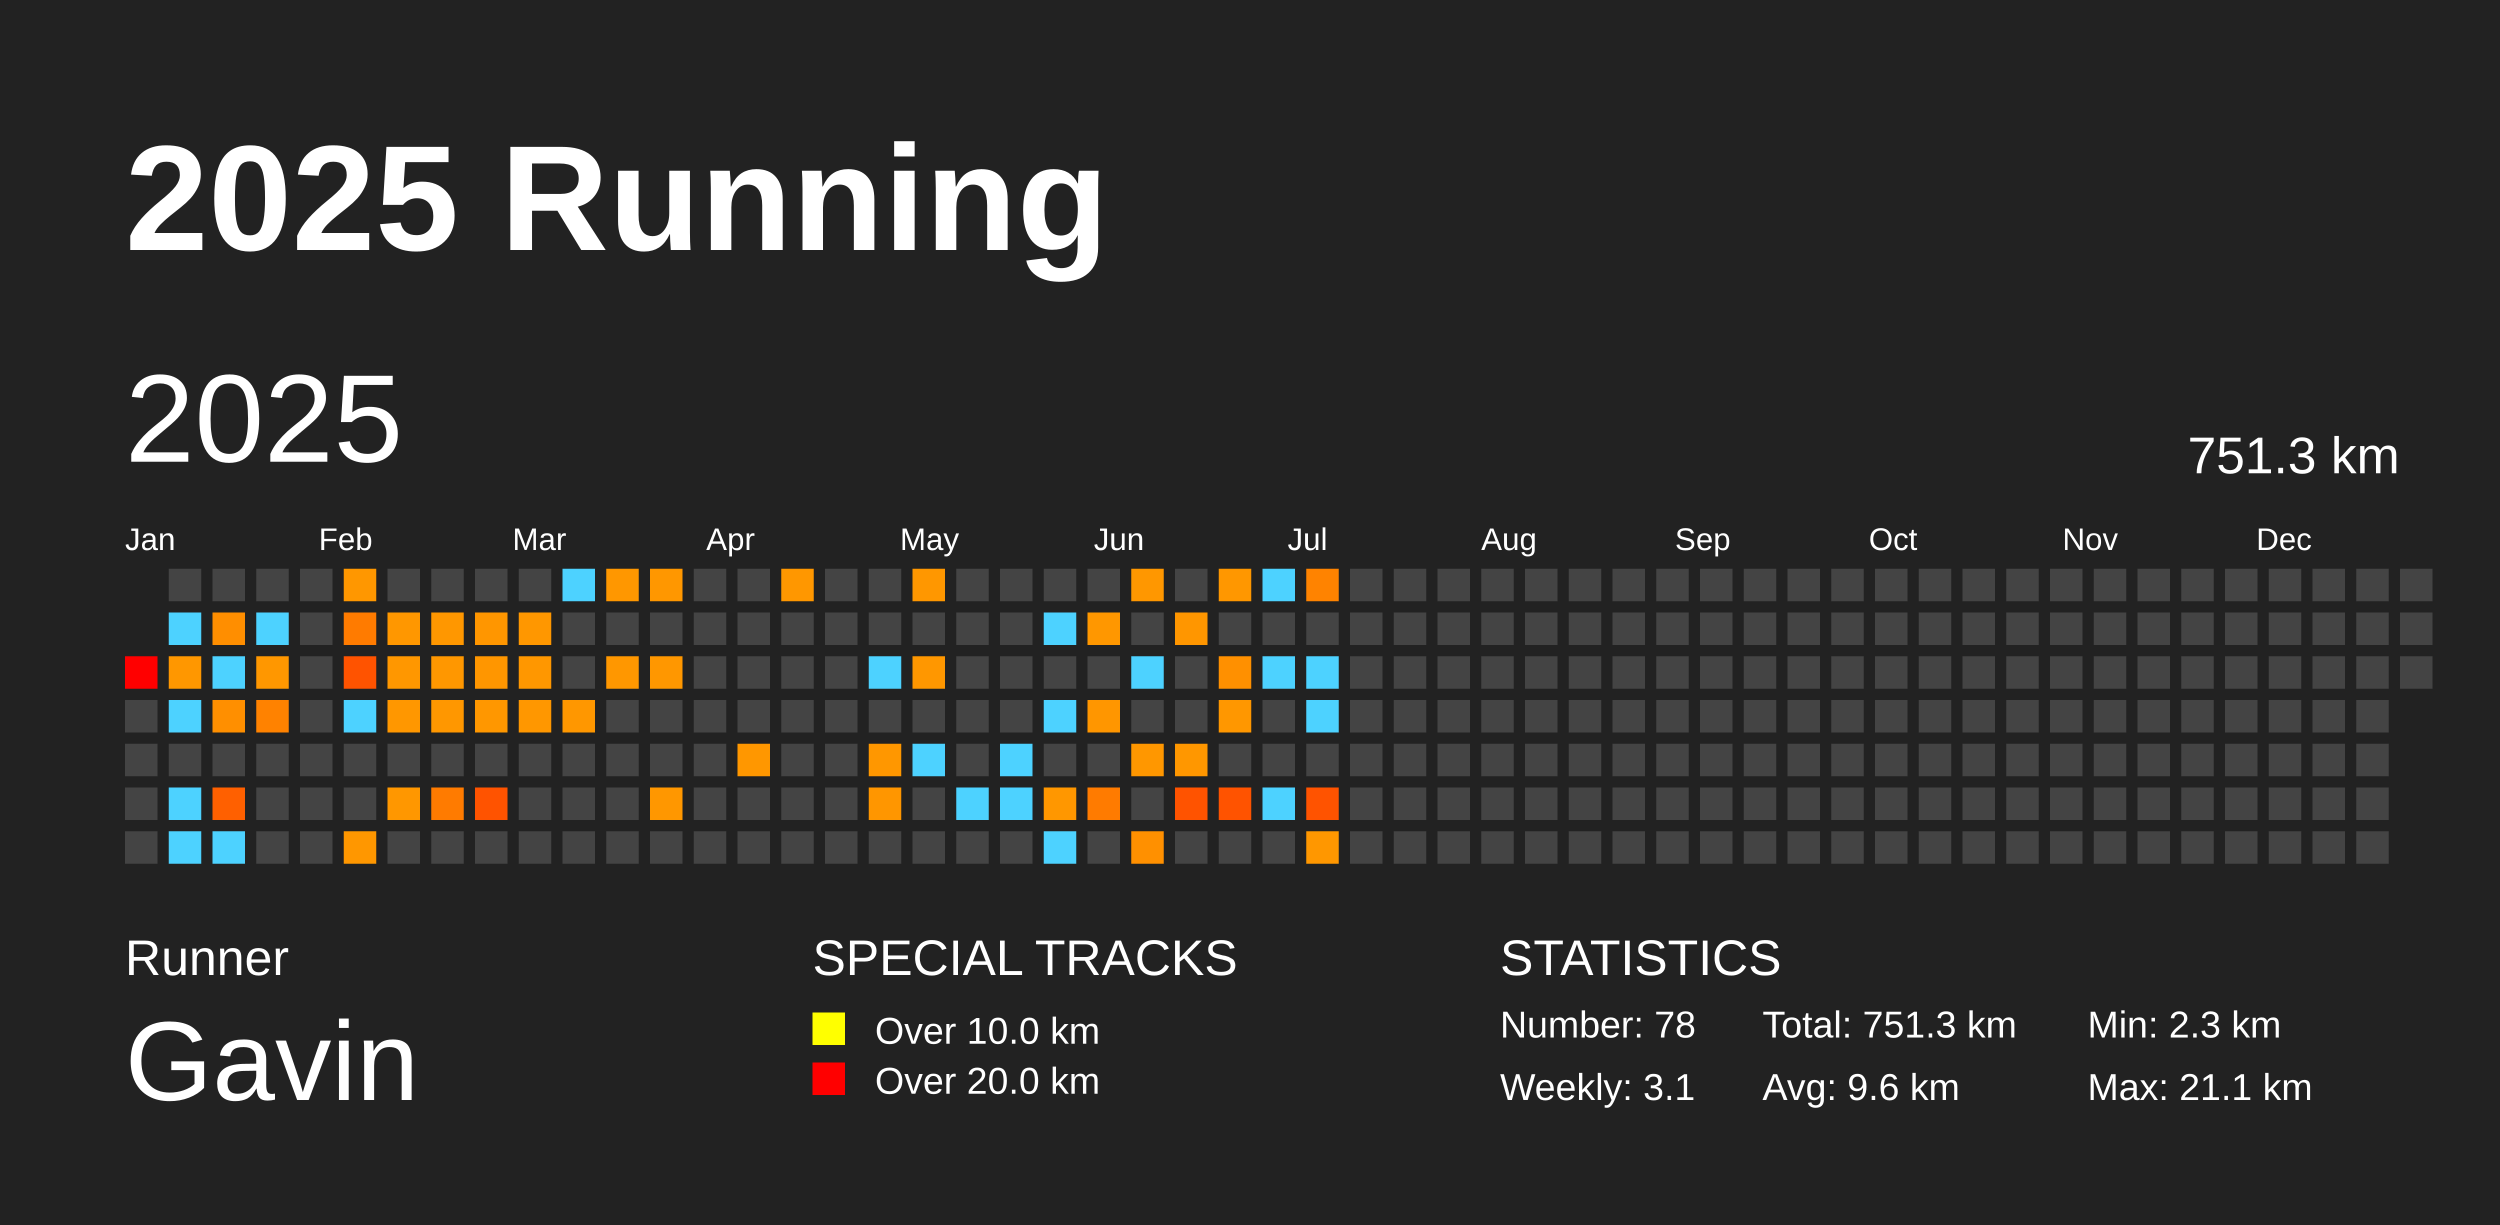
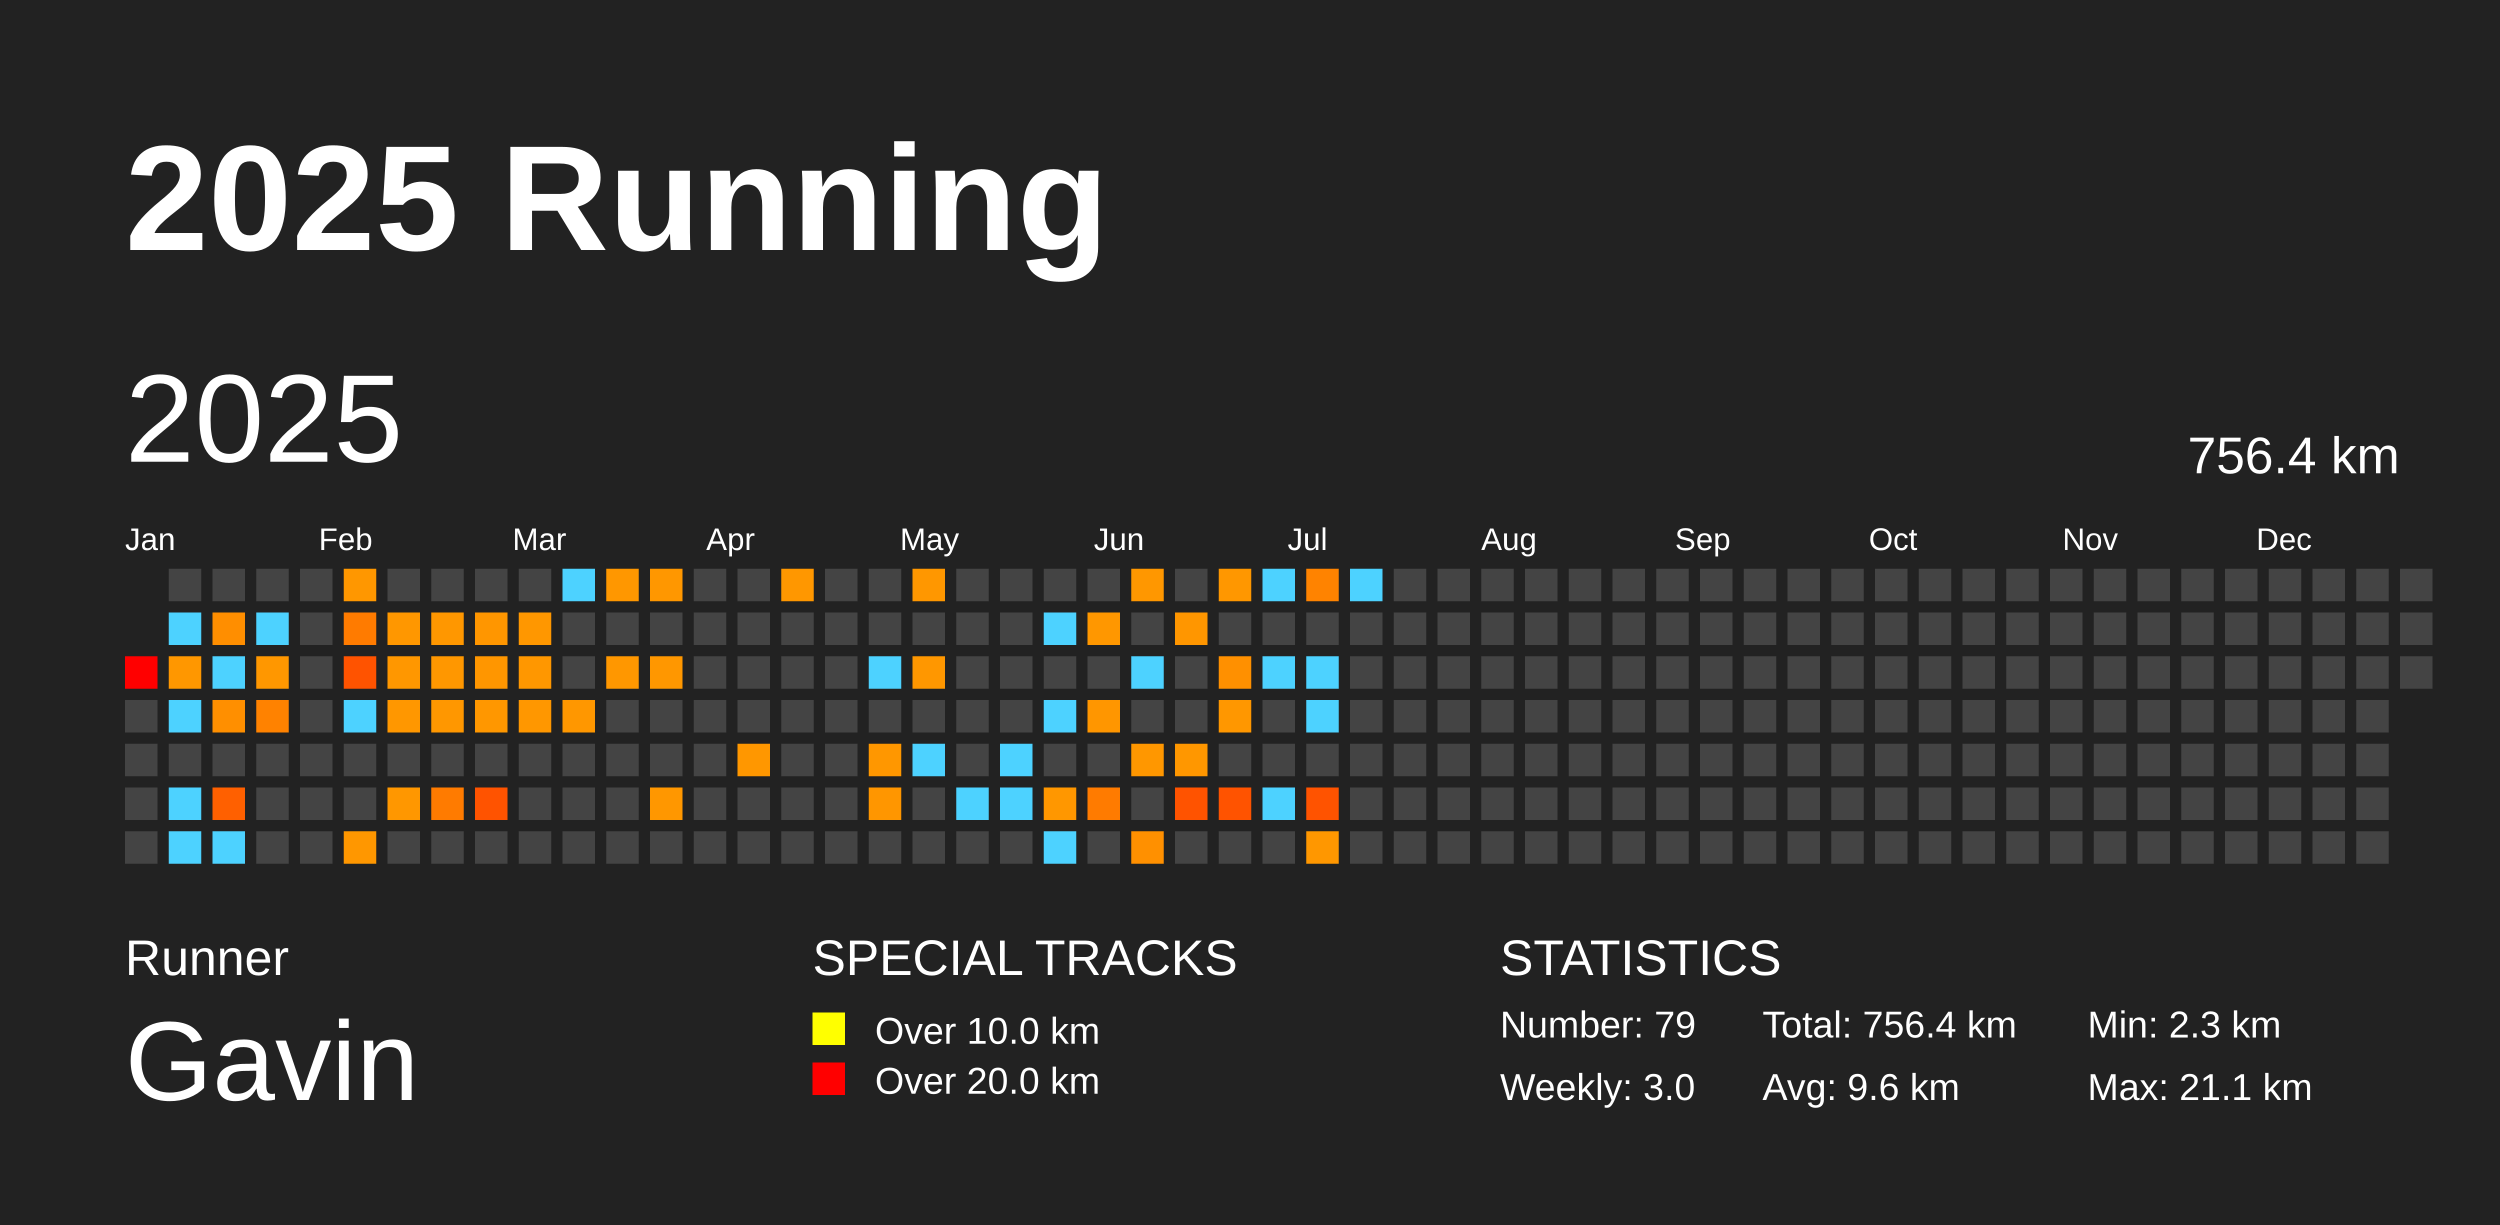
<svg xmlns="http://www.w3.org/2000/svg" baseProfile="full" height="98mm" version="1.1" viewBox="0,0,200,98" width="200mm">
  <defs />
  <rect fill="#222222" height="98" width="200" x="0" y="0" />
  <text fill="#FFFFFF" style="font-size:12px; font-family:Arial; font-weight:bold;" x="10" y="20">2025 Running</text>
  <text fill="#FFFFFF" style="font-size:4px; font-family:Arial" x="10" y="78">Runner</text>
  <text fill="#FFFFFF" style="font-size:9px; font-family:Arial" x="10" y="88">Gavin</text>
  <text fill="#FFFFFF" style="font-size:4px; font-family:Arial" x="65" y="78">SPECIAL TRACKS</text>
  <rect fill="yellow" height="2.6" width="2.6" x="65" y="81" />
  <text fill="#FFFFFF" style="font-size:3px; font-family:Arial" x="70" y="83.5">Over 10.0 km</text>
  <rect fill="red" height="2.6" width="2.6" x="65" y="85" />
  <text fill="#FFFFFF" style="font-size:3px; font-family:Arial" x="70" y="87.5">Over 20.0 km</text>
  <text fill="#FFFFFF" style="font-size:4px; font-family:Arial" x="120" y="78">STATISTICS</text>
-   <text fill="#FFFFFF" style="font-size:3px; font-family:Arial" x="120" y="83">Number: 78</text>
-   <text fill="#FFFFFF" style="font-size:3px; font-family:Arial" x="120" y="88">Weekly: 3.1</text>
-   <text fill="#FFFFFF" style="font-size:3px; font-family:Arial" x="141" y="83">Total: 751.3 km</text>
+   <text fill="#FFFFFF" style="font-size:3px; font-family:Arial" x="120" y="83">Number: 79</text>
+   <text fill="#FFFFFF" style="font-size:3px; font-family:Arial" x="120" y="88">Weekly: 3.0</text>
+   <text fill="#FFFFFF" style="font-size:3px; font-family:Arial" x="141" y="83">Total: 756.4 km</text>
  <text fill="#FFFFFF" style="font-size:3px; font-family:Arial" x="141" y="88">Avg: 9.6 km</text>
  <text fill="#FFFFFF" style="font-size:3px; font-family:Arial" x="167" y="83">Min: 2.3 km</text>
  <text fill="#FFFFFF" style="font-size:3px; font-family:Arial" x="167" y="88">Max: 21.1 km</text>
  <text dominant-baseline="hanging" fill="#FFFFFF" style="font-size:10.0px; font-family:Arial;" x="10" y="30">2025</text>
-   <text dominant-baseline="hanging" fill="#FFFFFF" style="font-size:4.125px; font-family:Arial;" x="175" y="35">751.3 km</text>
+   <text dominant-baseline="hanging" fill="#FFFFFF" style="font-size:4.125px; font-family:Arial;" x="175" y="35">756.4 km</text>
  <text fill="#FFFFFF" style="font-size:2.5px; font-family:Arial" x="10.0" y="44">Jan</text>
  <text fill="#FFFFFF" style="font-size:2.5px; font-family:Arial" x="25.5" y="44">Feb</text>
  <text fill="#FFFFFF" style="font-size:2.5px; font-family:Arial" x="41.0" y="44">Mar</text>
  <text fill="#FFFFFF" style="font-size:2.5px; font-family:Arial" x="56.5" y="44">Apr</text>
  <text fill="#FFFFFF" style="font-size:2.5px; font-family:Arial" x="72.0" y="44">May</text>
  <text fill="#FFFFFF" style="font-size:2.5px; font-family:Arial" x="87.5" y="44">Jun</text>
  <text fill="#FFFFFF" style="font-size:2.5px; font-family:Arial" x="103.0" y="44">Jul</text>
  <text fill="#FFFFFF" style="font-size:2.5px; font-family:Arial" x="118.5" y="44">Aug</text>
  <text fill="#FFFFFF" style="font-size:2.5px; font-family:Arial" x="134.0" y="44">Sep</text>
  <text fill="#FFFFFF" style="font-size:2.5px; font-family:Arial" x="149.5" y="44">Oct</text>
  <text fill="#FFFFFF" style="font-size:2.5px; font-family:Arial" x="165.0" y="44">Nov</text>
  <text fill="#FFFFFF" style="font-size:2.5px; font-family:Arial" x="180.5" y="44">Dec</text>
  <rect fill="red" height="2.6" width="2.6" x="10.0" y="52.5" />
  <rect fill="#444444" height="2.6" width="2.6" x="10.0" y="56.0" />
  <rect fill="#444444" height="2.6" width="2.6" x="10.0" y="59.5" />
  <rect fill="#444444" height="2.6" width="2.6" x="10.0" y="63.0" />
  <rect fill="#444444" height="2.6" width="2.6" x="10.0" y="66.5" />
  <rect fill="#444444" height="2.6" width="2.6" x="13.5" y="45.5" />
  <rect fill="#4dd2ff" height="2.6" width="2.6" x="13.5" y="49.0" />
  <rect fill="#ff9700" height="2.6" width="2.6" x="13.5" y="52.5" />
  <rect fill="#4dd2ff" height="2.6" width="2.6" x="13.5" y="56.0" />
  <rect fill="#444444" height="2.6" width="2.6" x="13.5" y="59.5" />
  <rect fill="#4dd2ff" height="2.6" width="2.6" x="13.5" y="63.0" />
  <rect fill="#4dd2ff" height="2.6" width="2.6" x="13.5" y="66.5" />
  <rect fill="#444444" height="2.6" width="2.6" x="17.0" y="45.5" />
  <rect fill="#ff8e00" height="2.6" width="2.6" x="17.0" y="49.0" />
  <rect fill="#4dd2ff" height="2.6" width="2.6" x="17.0" y="52.5" />
  <rect fill="#ff8f00" height="2.6" width="2.6" x="17.0" y="56.0" />
  <rect fill="#444444" height="2.6" width="2.6" x="17.0" y="59.5" />
  <rect fill="#ff6000" height="2.6" width="2.6" x="17.0" y="63.0" />
  <rect fill="#4dd2ff" height="2.6" width="2.6" x="17.0" y="66.5" />
  <rect fill="#444444" height="2.6" width="2.6" x="20.5" y="45.5" />
  <rect fill="#4dd2ff" height="2.6" width="2.6" x="20.5" y="49.0" />
  <rect fill="#ff9700" height="2.6" width="2.6" x="20.5" y="52.5" />
  <rect fill="#ff8200" height="2.6" width="2.6" x="20.5" y="56.0" />
  <rect fill="#444444" height="2.6" width="2.6" x="20.5" y="59.5" />
  <rect fill="#444444" height="2.6" width="2.6" x="20.5" y="63.0" />
  <rect fill="#444444" height="2.6" width="2.6" x="20.5" y="66.5" />
  <rect fill="#444444" height="2.6" width="2.6" x="24.0" y="45.5" />
  <rect fill="#444444" height="2.6" width="2.6" x="24.0" y="49.0" />
  <rect fill="#444444" height="2.6" width="2.6" x="24.0" y="52.5" />
  <rect fill="#444444" height="2.6" width="2.6" x="24.0" y="56.0" />
  <rect fill="#444444" height="2.6" width="2.6" x="24.0" y="59.5" />
  <rect fill="#444444" height="2.6" width="2.6" x="24.0" y="63.0" />
  <rect fill="#444444" height="2.6" width="2.6" x="24.0" y="66.5" />
  <rect fill="#ff9700" height="2.6" width="2.6" x="27.5" y="45.5" />
  <rect fill="#ff7b00" height="2.6" width="2.6" x="27.5" y="49.0" />
  <rect fill="#ff5300" height="2.6" width="2.6" x="27.5" y="52.5" />
  <rect fill="#4dd2ff" height="2.6" width="2.6" x="27.5" y="56.0" />
  <rect fill="#444444" height="2.6" width="2.6" x="27.5" y="59.5" />
  <rect fill="#444444" height="2.6" width="2.6" x="27.5" y="63.0" />
  <rect fill="#ff9700" height="2.6" width="2.6" x="27.5" y="66.5" />
  <rect fill="#444444" height="2.6" width="2.6" x="31.0" y="45.5" />
  <rect fill="#ff9700" height="2.6" width="2.6" x="31.0" y="49.0" />
  <rect fill="#ff9700" height="2.6" width="2.6" x="31.0" y="52.5" />
  <rect fill="#ff9700" height="2.6" width="2.6" x="31.0" y="56.0" />
  <rect fill="#444444" height="2.6" width="2.6" x="31.0" y="59.5" />
  <rect fill="#ff9700" height="2.6" width="2.6" x="31.0" y="63.0" />
  <rect fill="#444444" height="2.6" width="2.6" x="31.0" y="66.5" />
  <rect fill="#444444" height="2.6" width="2.6" x="34.5" y="45.5" />
  <rect fill="#ff9700" height="2.6" width="2.6" x="34.5" y="49.0" />
  <rect fill="#ff9700" height="2.6" width="2.6" x="34.5" y="52.5" />
  <rect fill="#ff9700" height="2.6" width="2.6" x="34.5" y="56.0" />
  <rect fill="#444444" height="2.6" width="2.6" x="34.5" y="59.5" />
  <rect fill="#ff7b00" height="2.6" width="2.6" x="34.5" y="63.0" />
  <rect fill="#444444" height="2.6" width="2.6" x="34.5" y="66.5" />
  <rect fill="#444444" height="2.6" width="2.6" x="38.0" y="45.5" />
  <rect fill="#ff9600" height="2.6" width="2.6" x="38.0" y="49.0" />
  <rect fill="#ff9600" height="2.6" width="2.6" x="38.0" y="52.5" />
  <rect fill="#ff9700" height="2.6" width="2.6" x="38.0" y="56.0" />
  <rect fill="#444444" height="2.6" width="2.6" x="38.0" y="59.5" />
  <rect fill="#ff5300" height="2.6" width="2.6" x="38.0" y="63.0" />
  <rect fill="#444444" height="2.6" width="2.6" x="38.0" y="66.5" />
  <rect fill="#444444" height="2.6" width="2.6" x="41.5" y="45.5" />
  <rect fill="#ff9700" height="2.6" width="2.6" x="41.5" y="49.0" />
  <rect fill="#ff9700" height="2.6" width="2.6" x="41.5" y="52.5" />
  <rect fill="#ff9700" height="2.6" width="2.6" x="41.5" y="56.0" />
  <rect fill="#444444" height="2.6" width="2.6" x="41.5" y="59.5" />
  <rect fill="#444444" height="2.6" width="2.6" x="41.5" y="63.0" />
  <rect fill="#444444" height="2.6" width="2.6" x="41.5" y="66.5" />
  <rect fill="#4dd2ff" height="2.6" width="2.6" x="45.0" y="45.5" />
  <rect fill="#444444" height="2.6" width="2.6" x="45.0" y="49.0" />
  <rect fill="#444444" height="2.6" width="2.6" x="45.0" y="52.5" />
  <rect fill="#ff9700" height="2.6" width="2.6" x="45.0" y="56.0" />
  <rect fill="#444444" height="2.6" width="2.6" x="45.0" y="59.5" />
  <rect fill="#444444" height="2.6" width="2.6" x="45.0" y="63.0" />
  <rect fill="#444444" height="2.6" width="2.6" x="45.0" y="66.5" />
  <rect fill="#ff9700" height="2.6" width="2.6" x="48.5" y="45.5" />
  <rect fill="#444444" height="2.6" width="2.6" x="48.5" y="49.0" />
  <rect fill="#ff9700" height="2.6" width="2.6" x="48.5" y="52.5" />
  <rect fill="#444444" height="2.6" width="2.6" x="48.5" y="56.0" />
  <rect fill="#444444" height="2.6" width="2.6" x="48.5" y="59.5" />
  <rect fill="#444444" height="2.6" width="2.6" x="48.5" y="63.0" />
  <rect fill="#444444" height="2.6" width="2.6" x="48.5" y="66.5" />
  <rect fill="#ff9700" height="2.6" width="2.6" x="52.0" y="45.5" />
  <rect fill="#444444" height="2.6" width="2.6" x="52.0" y="49.0" />
  <rect fill="#ff9700" height="2.6" width="2.6" x="52.0" y="52.5" />
  <rect fill="#444444" height="2.6" width="2.6" x="52.0" y="56.0" />
  <rect fill="#444444" height="2.6" width="2.6" x="52.0" y="59.5" />
  <rect fill="#ff9700" height="2.6" width="2.6" x="52.0" y="63.0" />
  <rect fill="#444444" height="2.6" width="2.6" x="52.0" y="66.5" />
  <rect fill="#444444" height="2.6" width="2.6" x="55.5" y="45.5" />
  <rect fill="#444444" height="2.6" width="2.6" x="55.5" y="49.0" />
  <rect fill="#444444" height="2.6" width="2.6" x="55.5" y="52.5" />
  <rect fill="#444444" height="2.6" width="2.6" x="55.5" y="56.0" />
  <rect fill="#444444" height="2.6" width="2.6" x="55.5" y="59.5" />
  <rect fill="#444444" height="2.6" width="2.6" x="55.5" y="63.0" />
  <rect fill="#444444" height="2.6" width="2.6" x="55.5" y="66.5" />
  <rect fill="#444444" height="2.6" width="2.6" x="59.0" y="45.5" />
  <rect fill="#444444" height="2.6" width="2.6" x="59.0" y="49.0" />
  <rect fill="#444444" height="2.6" width="2.6" x="59.0" y="52.5" />
  <rect fill="#444444" height="2.6" width="2.6" x="59.0" y="56.0" />
  <rect fill="#ff9700" height="2.6" width="2.6" x="59.0" y="59.5" />
  <rect fill="#444444" height="2.6" width="2.6" x="59.0" y="63.0" />
  <rect fill="#444444" height="2.6" width="2.6" x="59.0" y="66.5" />
  <rect fill="#ff9700" height="2.6" width="2.6" x="62.5" y="45.5" />
  <rect fill="#444444" height="2.6" width="2.6" x="62.5" y="49.0" />
  <rect fill="#444444" height="2.6" width="2.6" x="62.5" y="52.5" />
  <rect fill="#444444" height="2.6" width="2.6" x="62.5" y="56.0" />
  <rect fill="#444444" height="2.6" width="2.6" x="62.5" y="59.5" />
  <rect fill="#444444" height="2.6" width="2.6" x="62.5" y="63.0" />
  <rect fill="#444444" height="2.6" width="2.6" x="62.5" y="66.5" />
  <rect fill="#444444" height="2.6" width="2.6" x="66.0" y="45.5" />
  <rect fill="#444444" height="2.6" width="2.6" x="66.0" y="49.0" />
  <rect fill="#444444" height="2.6" width="2.6" x="66.0" y="52.5" />
  <rect fill="#444444" height="2.6" width="2.6" x="66.0" y="56.0" />
  <rect fill="#444444" height="2.6" width="2.6" x="66.0" y="59.5" />
  <rect fill="#444444" height="2.6" width="2.6" x="66.0" y="63.0" />
  <rect fill="#444444" height="2.6" width="2.6" x="66.0" y="66.5" />
  <rect fill="#444444" height="2.6" width="2.6" x="69.5" y="45.5" />
  <rect fill="#444444" height="2.6" width="2.6" x="69.5" y="49.0" />
  <rect fill="#4dd2ff" height="2.6" width="2.6" x="69.5" y="52.5" />
  <rect fill="#444444" height="2.6" width="2.6" x="69.5" y="56.0" />
  <rect fill="#ff9700" height="2.6" width="2.6" x="69.5" y="59.5" />
  <rect fill="#ff9600" height="2.6" width="2.6" x="69.5" y="63.0" />
  <rect fill="#444444" height="2.6" width="2.6" x="69.5" y="66.5" />
  <rect fill="#ff9700" height="2.6" width="2.6" x="73.0" y="45.5" />
  <rect fill="#444444" height="2.6" width="2.6" x="73.0" y="49.0" />
  <rect fill="#ff9700" height="2.6" width="2.6" x="73.0" y="52.5" />
  <rect fill="#444444" height="2.6" width="2.6" x="73.0" y="56.0" />
  <rect fill="#4dd2ff" height="2.6" width="2.6" x="73.0" y="59.5" />
  <rect fill="#444444" height="2.6" width="2.6" x="73.0" y="63.0" />
  <rect fill="#444444" height="2.6" width="2.6" x="73.0" y="66.5" />
  <rect fill="#444444" height="2.6" width="2.6" x="76.5" y="45.5" />
  <rect fill="#444444" height="2.6" width="2.6" x="76.5" y="49.0" />
  <rect fill="#444444" height="2.6" width="2.6" x="76.5" y="52.5" />
  <rect fill="#444444" height="2.6" width="2.6" x="76.5" y="56.0" />
  <rect fill="#444444" height="2.6" width="2.6" x="76.5" y="59.5" />
  <rect fill="#4dd2ff" height="2.6" width="2.6" x="76.5" y="63.0" />
  <rect fill="#444444" height="2.6" width="2.6" x="76.5" y="66.5" />
  <rect fill="#444444" height="2.6" width="2.6" x="80.0" y="45.5" />
  <rect fill="#444444" height="2.6" width="2.6" x="80.0" y="49.0" />
  <rect fill="#444444" height="2.6" width="2.6" x="80.0" y="52.5" />
  <rect fill="#444444" height="2.6" width="2.6" x="80.0" y="56.0" />
  <rect fill="#4dd2ff" height="2.6" width="2.6" x="80.0" y="59.5" />
  <rect fill="#4dd2ff" height="2.6" width="2.6" x="80.0" y="63.0" />
  <rect fill="#444444" height="2.6" width="2.6" x="80.0" y="66.5" />
  <rect fill="#444444" height="2.6" width="2.6" x="83.5" y="45.5" />
  <rect fill="#4dd2ff" height="2.6" width="2.6" x="83.5" y="49.0" />
  <rect fill="#444444" height="2.6" width="2.6" x="83.5" y="52.5" />
  <rect fill="#4dd2ff" height="2.6" width="2.6" x="83.5" y="56.0" />
  <rect fill="#444444" height="2.6" width="2.6" x="83.5" y="59.5" />
  <rect fill="#ff9700" height="2.6" width="2.6" x="83.5" y="63.0" />
  <rect fill="#4dd2ff" height="2.6" width="2.6" x="83.5" y="66.5" />
  <rect fill="#444444" height="2.6" width="2.6" x="87.0" y="45.5" />
  <rect fill="#ff9700" height="2.6" width="2.6" x="87.0" y="49.0" />
  <rect fill="#444444" height="2.6" width="2.6" x="87.0" y="52.5" />
  <rect fill="#ff9600" height="2.6" width="2.6" x="87.0" y="56.0" />
  <rect fill="#444444" height="2.6" width="2.6" x="87.0" y="59.5" />
  <rect fill="#ff7b00" height="2.6" width="2.6" x="87.0" y="63.0" />
  <rect fill="#444444" height="2.6" width="2.6" x="87.0" y="66.5" />
  <rect fill="#ff9700" height="2.6" width="2.6" x="90.5" y="45.5" />
  <rect fill="#444444" height="2.6" width="2.6" x="90.5" y="49.0" />
  <rect fill="#4dd2ff" height="2.6" width="2.6" x="90.5" y="52.5" />
  <rect fill="#444444" height="2.6" width="2.6" x="90.5" y="56.0" />
  <rect fill="#ff9700" height="2.6" width="2.6" x="90.5" y="59.5" />
  <rect fill="#444444" height="2.6" width="2.6" x="90.5" y="63.0" />
  <rect fill="#ff9000" height="2.6" width="2.6" x="90.5" y="66.5" />
  <rect fill="#444444" height="2.6" width="2.6" x="94.0" y="45.5" />
  <rect fill="#ff9600" height="2.6" width="2.6" x="94.0" y="49.0" />
  <rect fill="#444444" height="2.6" width="2.6" x="94.0" y="52.5" />
  <rect fill="#444444" height="2.6" width="2.6" x="94.0" y="56.0" />
  <rect fill="#ff9700" height="2.6" width="2.6" x="94.0" y="59.5" />
  <rect fill="#ff5300" height="2.6" width="2.6" x="94.0" y="63.0" />
  <rect fill="#444444" height="2.6" width="2.6" x="94.0" y="66.5" />
  <rect fill="#ff9700" height="2.6" width="2.6" x="97.5" y="45.5" />
  <rect fill="#444444" height="2.6" width="2.6" x="97.5" y="49.0" />
  <rect fill="#ff9000" height="2.6" width="2.6" x="97.5" y="52.5" />
  <rect fill="#ff9700" height="2.6" width="2.6" x="97.5" y="56.0" />
  <rect fill="#444444" height="2.6" width="2.6" x="97.5" y="59.5" />
  <rect fill="#ff5300" height="2.6" width="2.6" x="97.5" y="63.0" />
  <rect fill="#444444" height="2.6" width="2.6" x="97.5" y="66.5" />
  <rect fill="#4dd2ff" height="2.6" width="2.6" x="101.0" y="45.5" />
  <rect fill="#444444" height="2.6" width="2.6" x="101.0" y="49.0" />
  <rect fill="#4dd2ff" height="2.6" width="2.6" x="101.0" y="52.5" />
  <rect fill="#444444" height="2.6" width="2.6" x="101.0" y="56.0" />
  <rect fill="#444444" height="2.6" width="2.6" x="101.0" y="59.5" />
  <rect fill="#4dd2ff" height="2.6" width="2.6" x="101.0" y="63.0" />
  <rect fill="#444444" height="2.6" width="2.6" x="101.0" y="66.5" />
  <rect fill="#ff8300" height="2.6" width="2.6" x="104.5" y="45.5" />
  <rect fill="#444444" height="2.6" width="2.6" x="104.5" y="49.0" />
  <rect fill="#4dd2ff" height="2.6" width="2.6" x="104.5" y="52.5" />
  <rect fill="#4dd2ff" height="2.6" width="2.6" x="104.5" y="56.0" />
  <rect fill="#444444" height="2.6" width="2.6" x="104.5" y="59.5" />
  <rect fill="#ff5300" height="2.6" width="2.6" x="104.5" y="63.0" />
  <rect fill="#ff9700" height="2.6" width="2.6" x="104.5" y="66.5" />
-   <rect fill="#444444" height="2.6" width="2.6" x="108.0" y="45.5" />
+   <rect fill="#4dd2ff" height="2.6" width="2.6" x="108.0" y="45.5" />
  <rect fill="#444444" height="2.6" width="2.6" x="108.0" y="49.0" />
  <rect fill="#444444" height="2.6" width="2.6" x="108.0" y="52.5" />
  <rect fill="#444444" height="2.6" width="2.6" x="108.0" y="56.0" />
  <rect fill="#444444" height="2.6" width="2.6" x="108.0" y="59.5" />
  <rect fill="#444444" height="2.6" width="2.6" x="108.0" y="63.0" />
  <rect fill="#444444" height="2.6" width="2.6" x="108.0" y="66.5" />
  <rect fill="#444444" height="2.6" width="2.6" x="111.5" y="45.5" />
  <rect fill="#444444" height="2.6" width="2.6" x="111.5" y="49.0" />
  <rect fill="#444444" height="2.6" width="2.6" x="111.5" y="52.5" />
  <rect fill="#444444" height="2.6" width="2.6" x="111.5" y="56.0" />
  <rect fill="#444444" height="2.6" width="2.6" x="111.5" y="59.5" />
  <rect fill="#444444" height="2.6" width="2.6" x="111.5" y="63.0" />
  <rect fill="#444444" height="2.6" width="2.6" x="111.5" y="66.5" />
  <rect fill="#444444" height="2.6" width="2.6" x="115.0" y="45.5" />
  <rect fill="#444444" height="2.6" width="2.6" x="115.0" y="49.0" />
  <rect fill="#444444" height="2.6" width="2.6" x="115.0" y="52.5" />
  <rect fill="#444444" height="2.6" width="2.6" x="115.0" y="56.0" />
  <rect fill="#444444" height="2.6" width="2.6" x="115.0" y="59.5" />
  <rect fill="#444444" height="2.6" width="2.6" x="115.0" y="63.0" />
  <rect fill="#444444" height="2.6" width="2.6" x="115.0" y="66.5" />
  <rect fill="#444444" height="2.6" width="2.6" x="118.5" y="45.5" />
  <rect fill="#444444" height="2.6" width="2.6" x="118.5" y="49.0" />
  <rect fill="#444444" height="2.6" width="2.6" x="118.5" y="52.5" />
  <rect fill="#444444" height="2.6" width="2.6" x="118.5" y="56.0" />
  <rect fill="#444444" height="2.6" width="2.6" x="118.5" y="59.5" />
  <rect fill="#444444" height="2.6" width="2.6" x="118.5" y="63.0" />
  <rect fill="#444444" height="2.6" width="2.6" x="118.5" y="66.5" />
  <rect fill="#444444" height="2.6" width="2.6" x="122.0" y="45.5" />
  <rect fill="#444444" height="2.6" width="2.6" x="122.0" y="49.0" />
  <rect fill="#444444" height="2.6" width="2.6" x="122.0" y="52.5" />
  <rect fill="#444444" height="2.6" width="2.6" x="122.0" y="56.0" />
  <rect fill="#444444" height="2.6" width="2.6" x="122.0" y="59.5" />
  <rect fill="#444444" height="2.6" width="2.6" x="122.0" y="63.0" />
  <rect fill="#444444" height="2.6" width="2.6" x="122.0" y="66.5" />
  <rect fill="#444444" height="2.6" width="2.6" x="125.5" y="45.5" />
  <rect fill="#444444" height="2.6" width="2.6" x="125.5" y="49.0" />
  <rect fill="#444444" height="2.6" width="2.6" x="125.5" y="52.5" />
  <rect fill="#444444" height="2.6" width="2.6" x="125.5" y="56.0" />
  <rect fill="#444444" height="2.6" width="2.6" x="125.5" y="59.5" />
  <rect fill="#444444" height="2.6" width="2.6" x="125.5" y="63.0" />
  <rect fill="#444444" height="2.6" width="2.6" x="125.5" y="66.5" />
  <rect fill="#444444" height="2.6" width="2.6" x="129.0" y="45.5" />
  <rect fill="#444444" height="2.6" width="2.6" x="129.0" y="49.0" />
  <rect fill="#444444" height="2.6" width="2.6" x="129.0" y="52.5" />
  <rect fill="#444444" height="2.6" width="2.6" x="129.0" y="56.0" />
  <rect fill="#444444" height="2.6" width="2.6" x="129.0" y="59.5" />
  <rect fill="#444444" height="2.6" width="2.6" x="129.0" y="63.0" />
  <rect fill="#444444" height="2.6" width="2.6" x="129.0" y="66.5" />
  <rect fill="#444444" height="2.6" width="2.6" x="132.5" y="45.5" />
  <rect fill="#444444" height="2.6" width="2.6" x="132.5" y="49.0" />
  <rect fill="#444444" height="2.6" width="2.6" x="132.5" y="52.5" />
  <rect fill="#444444" height="2.6" width="2.6" x="132.5" y="56.0" />
  <rect fill="#444444" height="2.6" width="2.6" x="132.5" y="59.5" />
  <rect fill="#444444" height="2.6" width="2.6" x="132.5" y="63.0" />
  <rect fill="#444444" height="2.6" width="2.6" x="132.5" y="66.5" />
  <rect fill="#444444" height="2.6" width="2.6" x="136.0" y="45.5" />
  <rect fill="#444444" height="2.6" width="2.6" x="136.0" y="49.0" />
  <rect fill="#444444" height="2.6" width="2.6" x="136.0" y="52.5" />
  <rect fill="#444444" height="2.6" width="2.6" x="136.0" y="56.0" />
  <rect fill="#444444" height="2.6" width="2.6" x="136.0" y="59.5" />
  <rect fill="#444444" height="2.6" width="2.6" x="136.0" y="63.0" />
  <rect fill="#444444" height="2.6" width="2.6" x="136.0" y="66.5" />
  <rect fill="#444444" height="2.6" width="2.6" x="139.5" y="45.5" />
  <rect fill="#444444" height="2.6" width="2.6" x="139.5" y="49.0" />
  <rect fill="#444444" height="2.6" width="2.6" x="139.5" y="52.5" />
  <rect fill="#444444" height="2.6" width="2.6" x="139.5" y="56.0" />
  <rect fill="#444444" height="2.6" width="2.6" x="139.5" y="59.5" />
  <rect fill="#444444" height="2.6" width="2.6" x="139.5" y="63.0" />
  <rect fill="#444444" height="2.6" width="2.6" x="139.5" y="66.5" />
  <rect fill="#444444" height="2.6" width="2.6" x="143.0" y="45.5" />
  <rect fill="#444444" height="2.6" width="2.6" x="143.0" y="49.0" />
  <rect fill="#444444" height="2.6" width="2.6" x="143.0" y="52.5" />
  <rect fill="#444444" height="2.6" width="2.6" x="143.0" y="56.0" />
  <rect fill="#444444" height="2.6" width="2.6" x="143.0" y="59.5" />
  <rect fill="#444444" height="2.6" width="2.6" x="143.0" y="63.0" />
  <rect fill="#444444" height="2.6" width="2.6" x="143.0" y="66.5" />
  <rect fill="#444444" height="2.6" width="2.6" x="146.5" y="45.5" />
  <rect fill="#444444" height="2.6" width="2.6" x="146.5" y="49.0" />
  <rect fill="#444444" height="2.6" width="2.6" x="146.5" y="52.5" />
  <rect fill="#444444" height="2.6" width="2.6" x="146.5" y="56.0" />
  <rect fill="#444444" height="2.6" width="2.6" x="146.5" y="59.5" />
  <rect fill="#444444" height="2.6" width="2.6" x="146.5" y="63.0" />
  <rect fill="#444444" height="2.6" width="2.6" x="146.5" y="66.5" />
  <rect fill="#444444" height="2.6" width="2.6" x="150.0" y="45.5" />
  <rect fill="#444444" height="2.6" width="2.6" x="150.0" y="49.0" />
  <rect fill="#444444" height="2.6" width="2.6" x="150.0" y="52.5" />
  <rect fill="#444444" height="2.6" width="2.6" x="150.0" y="56.0" />
  <rect fill="#444444" height="2.6" width="2.6" x="150.0" y="59.5" />
  <rect fill="#444444" height="2.6" width="2.6" x="150.0" y="63.0" />
  <rect fill="#444444" height="2.6" width="2.6" x="150.0" y="66.5" />
  <rect fill="#444444" height="2.6" width="2.6" x="153.5" y="45.5" />
  <rect fill="#444444" height="2.6" width="2.6" x="153.5" y="49.0" />
  <rect fill="#444444" height="2.6" width="2.6" x="153.5" y="52.5" />
  <rect fill="#444444" height="2.6" width="2.6" x="153.5" y="56.0" />
  <rect fill="#444444" height="2.6" width="2.6" x="153.5" y="59.5" />
  <rect fill="#444444" height="2.6" width="2.6" x="153.5" y="63.0" />
  <rect fill="#444444" height="2.6" width="2.6" x="153.5" y="66.5" />
  <rect fill="#444444" height="2.6" width="2.6" x="157.0" y="45.5" />
  <rect fill="#444444" height="2.6" width="2.6" x="157.0" y="49.0" />
  <rect fill="#444444" height="2.6" width="2.6" x="157.0" y="52.5" />
  <rect fill="#444444" height="2.6" width="2.6" x="157.0" y="56.0" />
  <rect fill="#444444" height="2.6" width="2.6" x="157.0" y="59.5" />
  <rect fill="#444444" height="2.6" width="2.6" x="157.0" y="63.0" />
  <rect fill="#444444" height="2.6" width="2.6" x="157.0" y="66.5" />
  <rect fill="#444444" height="2.6" width="2.6" x="160.5" y="45.5" />
  <rect fill="#444444" height="2.6" width="2.6" x="160.5" y="49.0" />
  <rect fill="#444444" height="2.6" width="2.6" x="160.5" y="52.5" />
  <rect fill="#444444" height="2.6" width="2.6" x="160.5" y="56.0" />
  <rect fill="#444444" height="2.6" width="2.6" x="160.5" y="59.5" />
  <rect fill="#444444" height="2.6" width="2.6" x="160.5" y="63.0" />
  <rect fill="#444444" height="2.6" width="2.6" x="160.5" y="66.5" />
  <rect fill="#444444" height="2.6" width="2.6" x="164.0" y="45.5" />
  <rect fill="#444444" height="2.6" width="2.6" x="164.0" y="49.0" />
  <rect fill="#444444" height="2.6" width="2.6" x="164.0" y="52.5" />
  <rect fill="#444444" height="2.6" width="2.6" x="164.0" y="56.0" />
  <rect fill="#444444" height="2.6" width="2.6" x="164.0" y="59.5" />
  <rect fill="#444444" height="2.6" width="2.6" x="164.0" y="63.0" />
  <rect fill="#444444" height="2.6" width="2.6" x="164.0" y="66.5" />
  <rect fill="#444444" height="2.6" width="2.6" x="167.5" y="45.5" />
  <rect fill="#444444" height="2.6" width="2.6" x="167.5" y="49.0" />
  <rect fill="#444444" height="2.6" width="2.6" x="167.5" y="52.5" />
  <rect fill="#444444" height="2.6" width="2.6" x="167.5" y="56.0" />
  <rect fill="#444444" height="2.6" width="2.6" x="167.5" y="59.5" />
  <rect fill="#444444" height="2.6" width="2.6" x="167.5" y="63.0" />
  <rect fill="#444444" height="2.6" width="2.6" x="167.5" y="66.5" />
  <rect fill="#444444" height="2.6" width="2.6" x="171.0" y="45.5" />
  <rect fill="#444444" height="2.6" width="2.6" x="171.0" y="49.0" />
  <rect fill="#444444" height="2.6" width="2.6" x="171.0" y="52.5" />
  <rect fill="#444444" height="2.6" width="2.6" x="171.0" y="56.0" />
  <rect fill="#444444" height="2.6" width="2.6" x="171.0" y="59.5" />
  <rect fill="#444444" height="2.6" width="2.6" x="171.0" y="63.0" />
  <rect fill="#444444" height="2.6" width="2.6" x="171.0" y="66.5" />
  <rect fill="#444444" height="2.6" width="2.6" x="174.5" y="45.5" />
  <rect fill="#444444" height="2.6" width="2.6" x="174.5" y="49.0" />
  <rect fill="#444444" height="2.6" width="2.6" x="174.5" y="52.5" />
  <rect fill="#444444" height="2.6" width="2.6" x="174.5" y="56.0" />
  <rect fill="#444444" height="2.6" width="2.6" x="174.5" y="59.5" />
  <rect fill="#444444" height="2.6" width="2.6" x="174.5" y="63.0" />
  <rect fill="#444444" height="2.6" width="2.6" x="174.5" y="66.5" />
  <rect fill="#444444" height="2.6" width="2.6" x="178.0" y="45.5" />
  <rect fill="#444444" height="2.6" width="2.6" x="178.0" y="49.0" />
  <rect fill="#444444" height="2.6" width="2.6" x="178.0" y="52.5" />
  <rect fill="#444444" height="2.6" width="2.6" x="178.0" y="56.0" />
  <rect fill="#444444" height="2.6" width="2.6" x="178.0" y="59.5" />
  <rect fill="#444444" height="2.6" width="2.6" x="178.0" y="63.0" />
  <rect fill="#444444" height="2.6" width="2.6" x="178.0" y="66.5" />
  <rect fill="#444444" height="2.6" width="2.6" x="181.5" y="45.5" />
  <rect fill="#444444" height="2.6" width="2.6" x="181.5" y="49.0" />
  <rect fill="#444444" height="2.6" width="2.6" x="181.5" y="52.5" />
  <rect fill="#444444" height="2.6" width="2.6" x="181.5" y="56.0" />
  <rect fill="#444444" height="2.6" width="2.6" x="181.5" y="59.5" />
  <rect fill="#444444" height="2.6" width="2.6" x="181.5" y="63.0" />
  <rect fill="#444444" height="2.6" width="2.6" x="181.5" y="66.5" />
  <rect fill="#444444" height="2.6" width="2.6" x="185.0" y="45.5" />
  <rect fill="#444444" height="2.6" width="2.6" x="185.0" y="49.0" />
  <rect fill="#444444" height="2.6" width="2.6" x="185.0" y="52.5" />
  <rect fill="#444444" height="2.6" width="2.6" x="185.0" y="56.0" />
  <rect fill="#444444" height="2.6" width="2.6" x="185.0" y="59.5" />
  <rect fill="#444444" height="2.6" width="2.6" x="185.0" y="63.0" />
  <rect fill="#444444" height="2.6" width="2.6" x="185.0" y="66.5" />
  <rect fill="#444444" height="2.6" width="2.6" x="188.5" y="45.5" />
  <rect fill="#444444" height="2.6" width="2.6" x="188.5" y="49.0" />
  <rect fill="#444444" height="2.6" width="2.6" x="188.5" y="52.5" />
  <rect fill="#444444" height="2.6" width="2.6" x="188.5" y="56.0" />
  <rect fill="#444444" height="2.6" width="2.6" x="188.5" y="59.5" />
  <rect fill="#444444" height="2.6" width="2.6" x="188.5" y="63.0" />
  <rect fill="#444444" height="2.6" width="2.6" x="188.5" y="66.5" />
  <rect fill="#444444" height="2.6" width="2.6" x="192.0" y="45.5" />
  <rect fill="#444444" height="2.6" width="2.6" x="192.0" y="49.0" />
  <rect fill="#444444" height="2.6" width="2.6" x="192.0" y="52.5" />
</svg>
